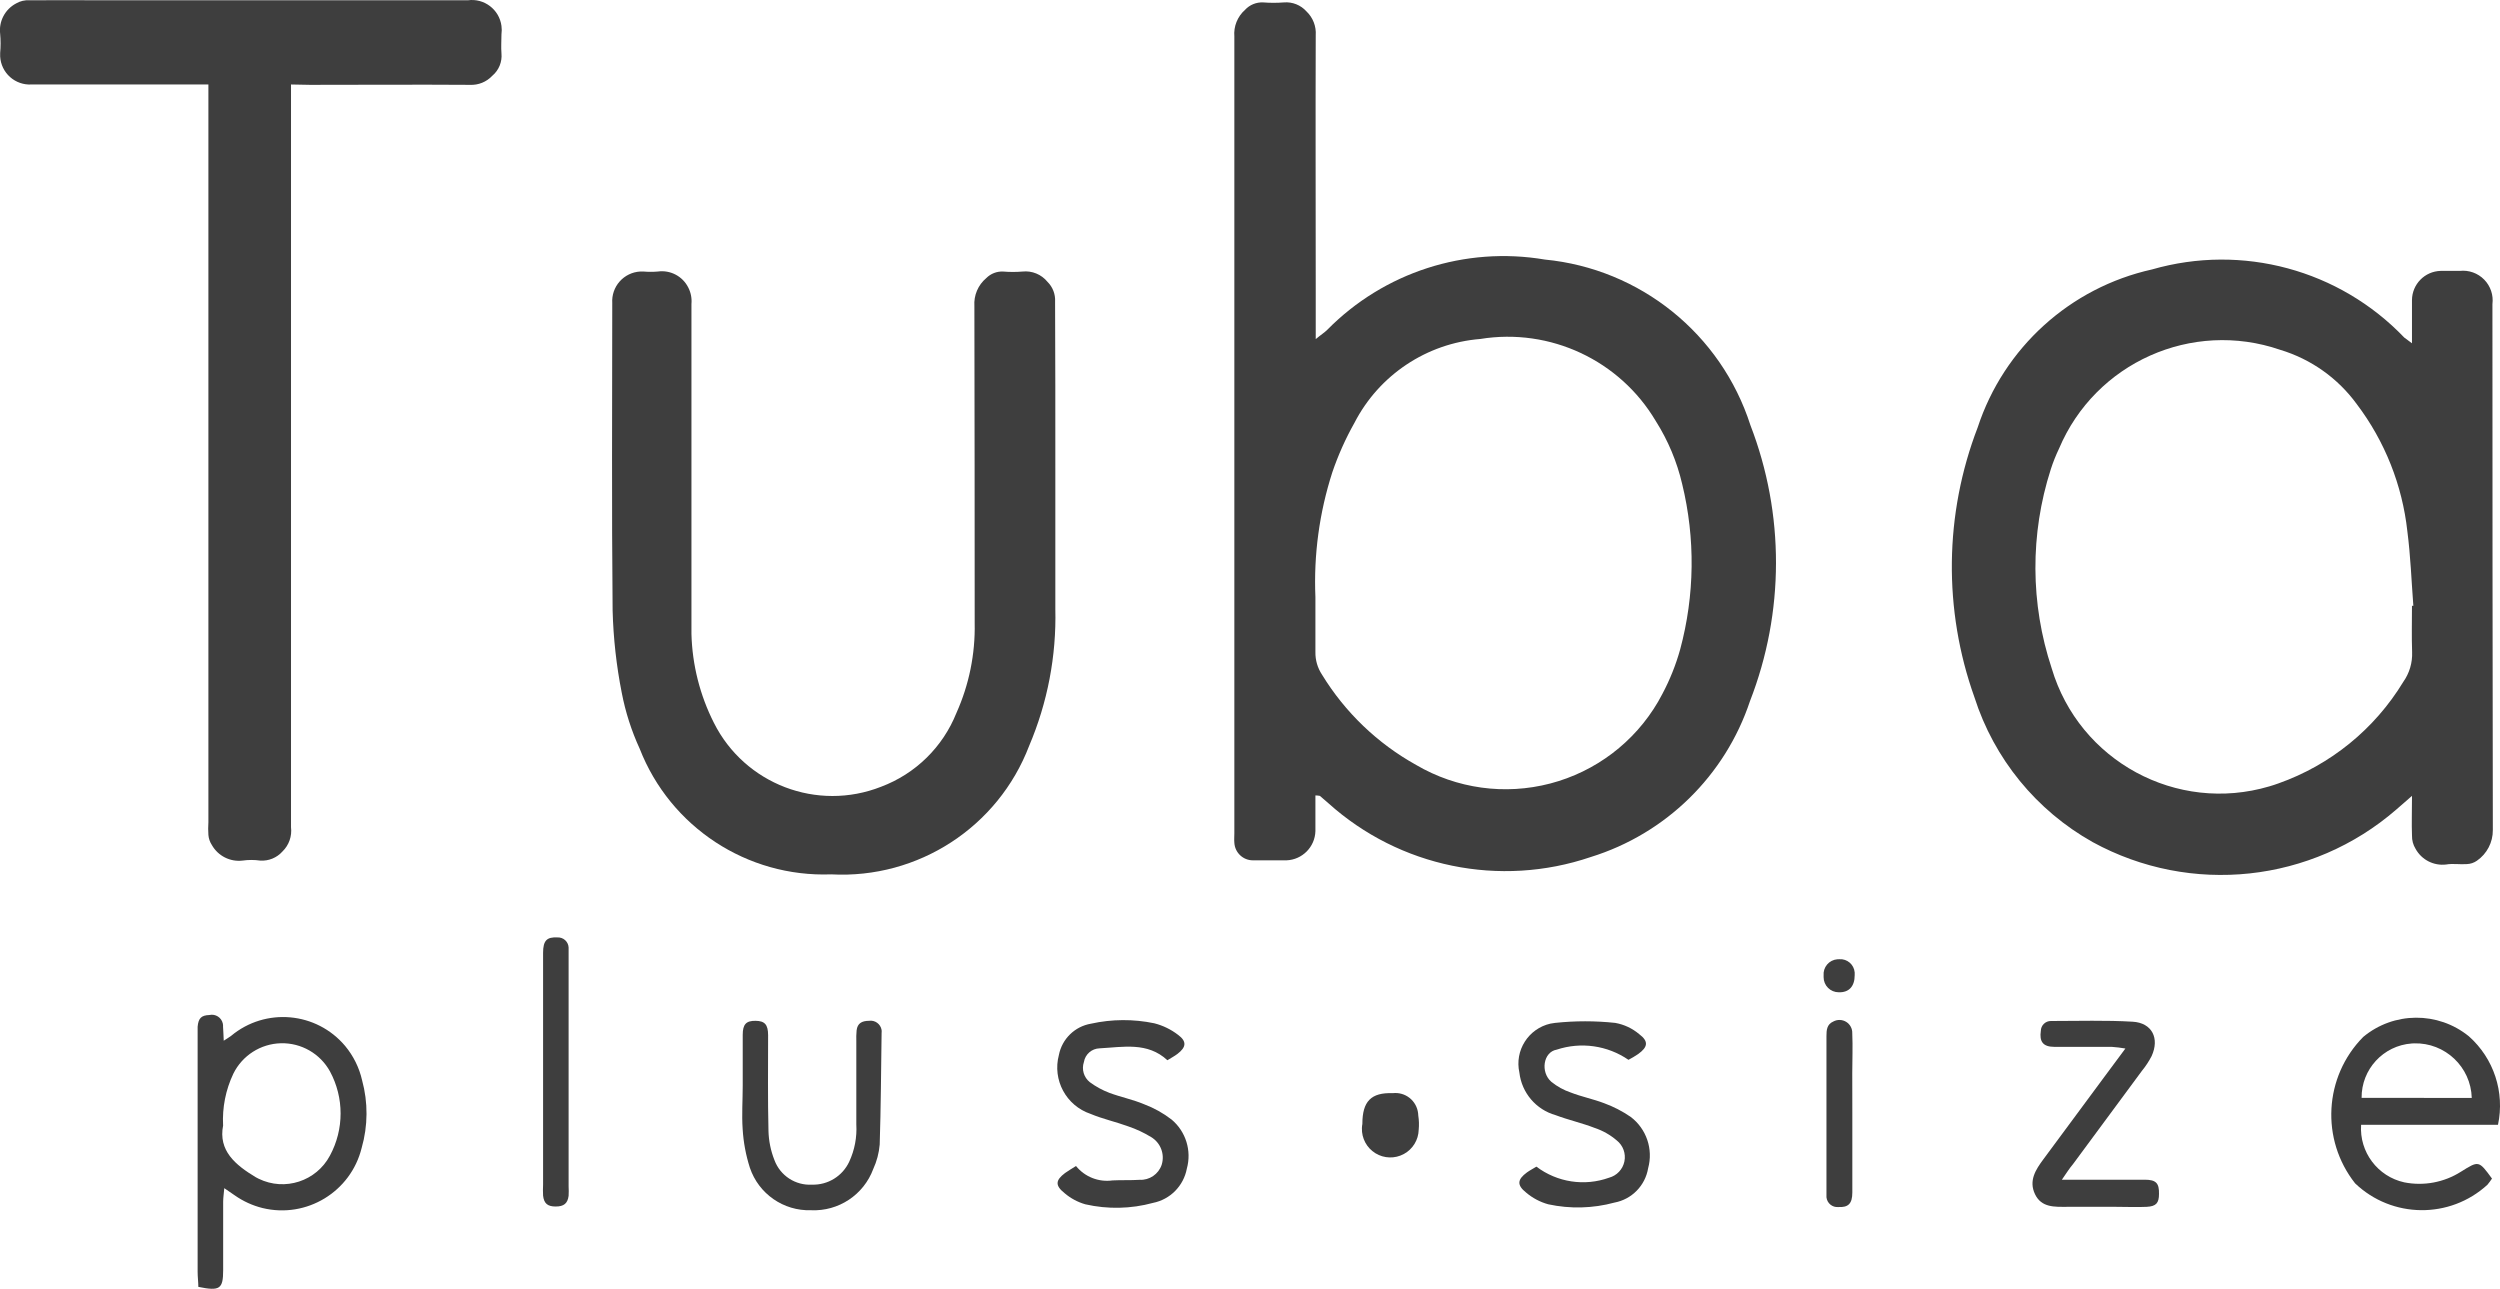
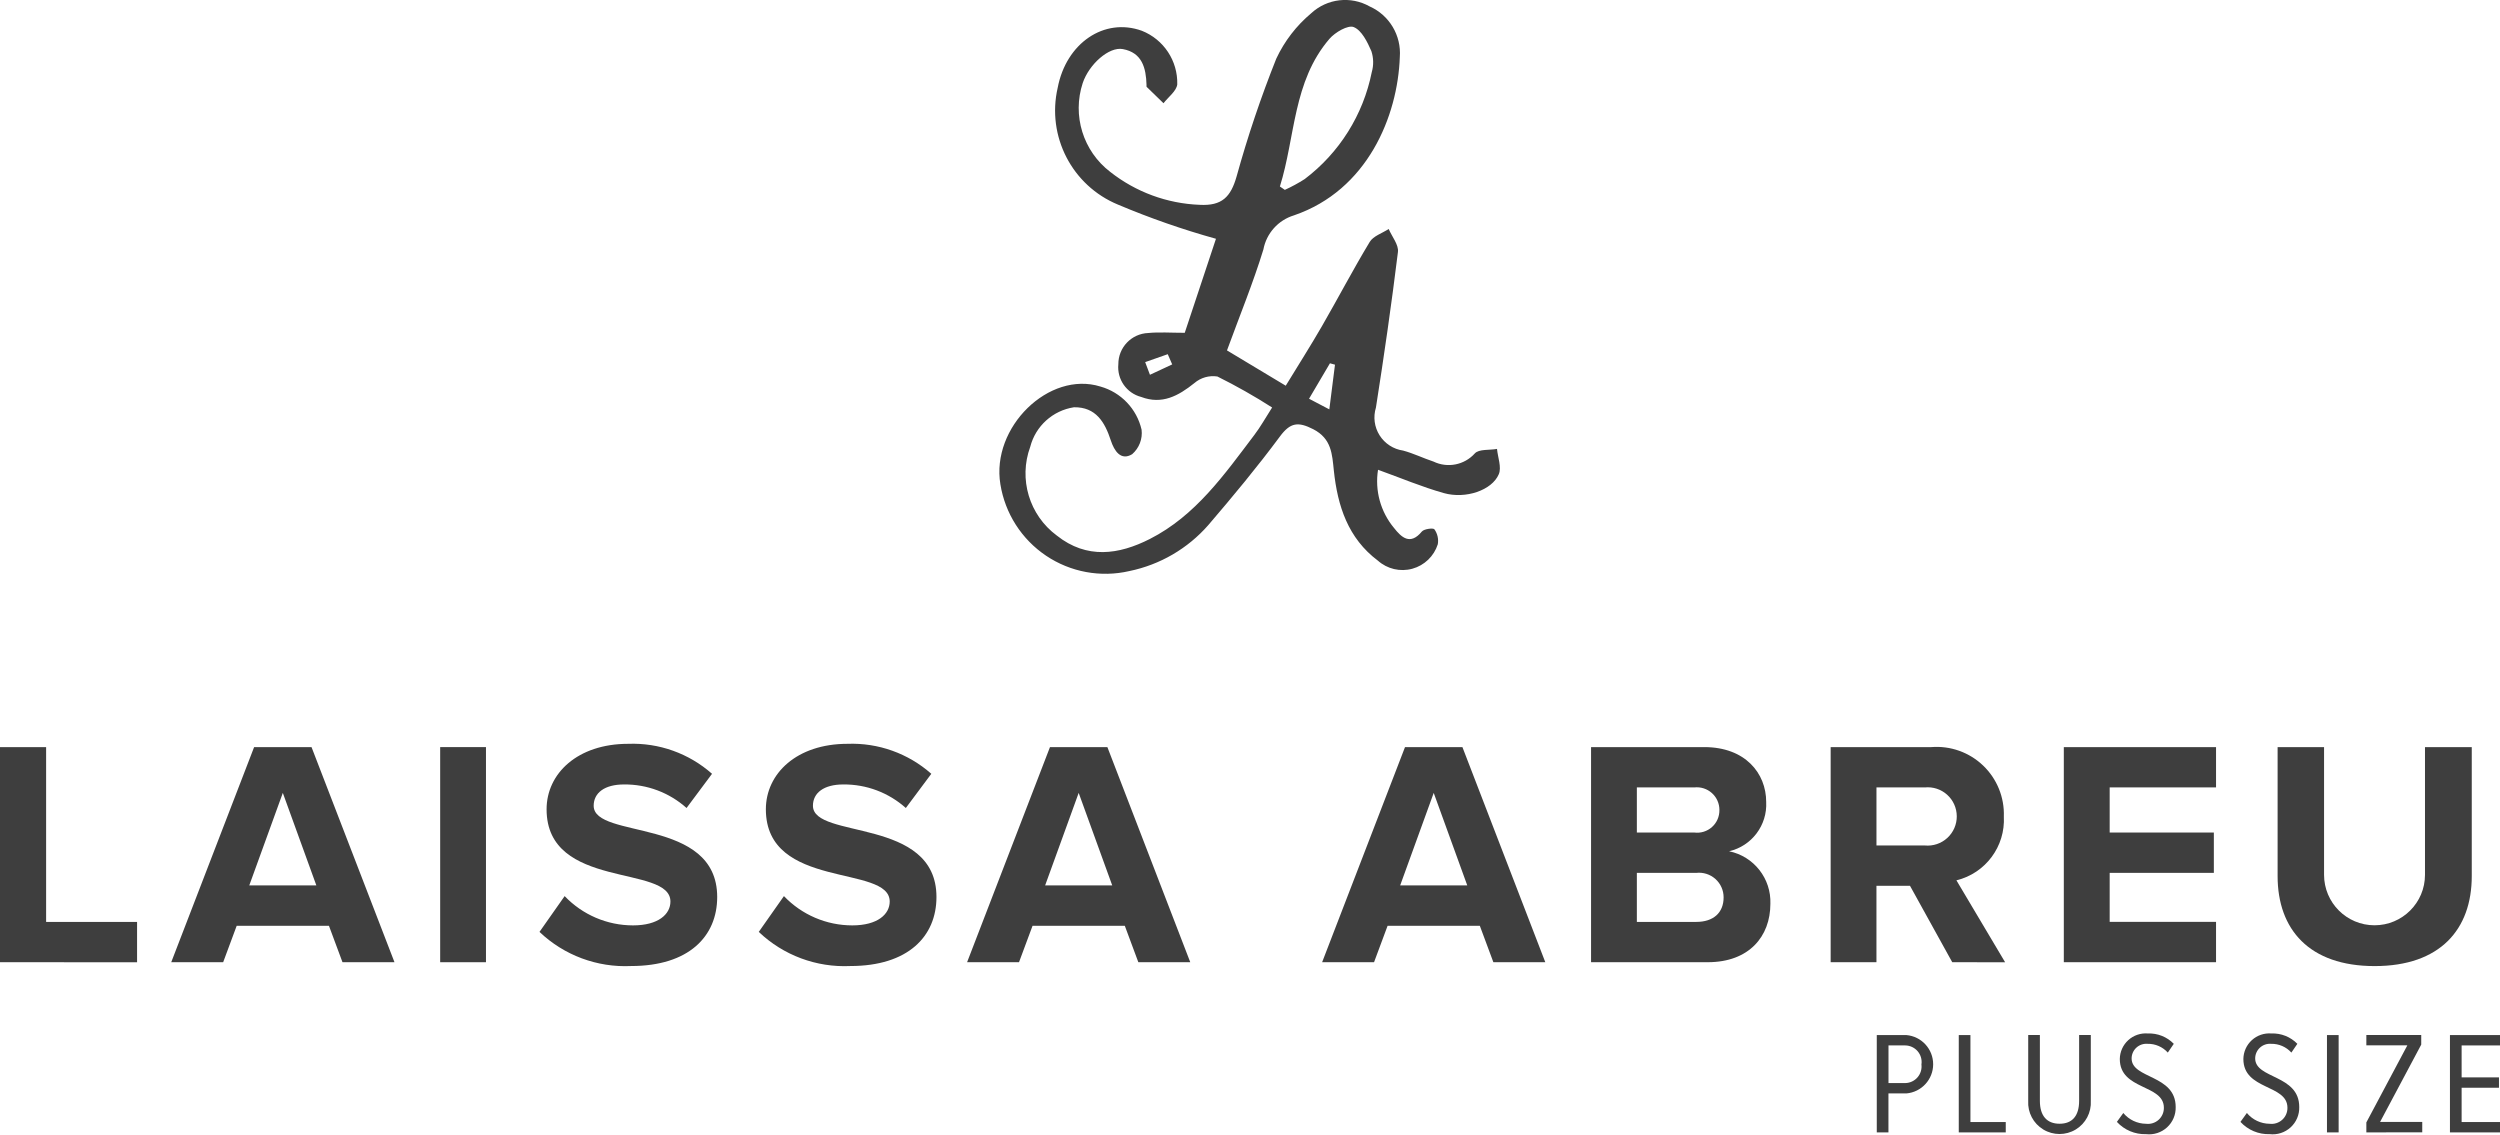
- <svg xmlns="http://www.w3.org/2000/svg" width="109.574" height="56.491" viewBox="0 0 109.574 56.491">
+ <svg xmlns="http://www.w3.org/2000/svg" width="162.18" height="73.574" viewBox="0 0 162.18 73.574">
  <defs>
    <style>.a{fill:#3e3e3e;}</style>
  </defs>
-   <g transform="translate(-2.893 -13.118)">
-     <g transform="translate(2.893 13.118)">
-       <path class="a" d="M27.292,47.919v1.565a1.319,1.319,0,0,1-1.267,1.28H24.559a.815.815,0,0,1-.82-.768c-.013-.138,0-.28,0-.421V14.654a1.4,1.4,0,0,1,.467-1.165,1.015,1.015,0,0,1,.8-.327,5.863,5.863,0,0,0,.906,0,1.193,1.193,0,0,1,.986.392,1.321,1.321,0,0,1,.408,1.051c-.013,3.733,0,7.45,0,11.175v2.139c.234-.195.387-.288.506-.408a10.844,10.844,0,0,1,9.534-3.079,10.532,10.532,0,0,1,9.012,7.26,16.735,16.735,0,0,1-.018,12.091,10.692,10.692,0,0,1-6.983,6.837,11.612,11.612,0,0,1-11.5-2.362l-.369-.319A1.024,1.024,0,0,0,27.292,47.919Zm0-8.688v2.406a1.736,1.736,0,0,0,.286.984,11.231,11.231,0,0,0,4.132,3.964,7.743,7.743,0,0,0,10.6-2.77c.067-.117.132-.236.195-.356a9.687,9.687,0,0,0,.774-1.939,14.591,14.591,0,0,0,.088-7.25,8.977,8.977,0,0,0-1.155-2.757,7.541,7.541,0,0,0-7.694-3.6A6.82,6.82,0,0,0,29,31.594a12.873,12.873,0,0,0-.966,2.16A15.673,15.673,0,0,0,27.292,39.231Z" transform="translate(30.362 -13.056)" />
-       <path class="a" d="M56.018,21.173V19.281A1.29,1.29,0,0,1,57.275,18h.836a1.3,1.3,0,0,1,1.433,1.459q0,11.521.018,23.048a1.618,1.618,0,0,1-.7,1.347A.822.822,0,0,1,58.42,44c-.3.023-.613-.034-.906.018a1.346,1.346,0,0,1-1.339-.688,1.055,1.055,0,0,1-.156-.579c-.021-.524,0-1.051,0-1.742l-.688.6a11.719,11.719,0,0,1-13.306,1.428,11.18,11.18,0,0,1-5.184-6.349,17.016,17.016,0,0,1,.143-11.829,10.422,10.422,0,0,1,7.642-6.923,11.064,11.064,0,0,1,11.053,2.985C55.738,20.963,55.816,21.018,56.018,21.173Zm0,11.507h.06c-.083-1.088-.122-2.183-.262-3.263A11.272,11.272,0,0,0,53.6,23.842a6.454,6.454,0,0,0-3.359-2.383,7.775,7.775,0,0,0-9.693,4.332,7.155,7.155,0,0,0-.361.906,14.058,14.058,0,0,0,.039,8.719,7.677,7.677,0,0,0,9.545,5.176c.13-.039.26-.08.389-.127a10.5,10.5,0,0,0,5.477-4.452,2.113,2.113,0,0,0,.387-1.306C56,34.022,56.018,33.355,56.018,32.68Z" transform="translate(49.698 -6.127)" />
-       <path class="a" d="M15.648,16.821V49.375a1.265,1.265,0,0,1-.374,1.062,1.2,1.2,0,0,1-.981.4,2.721,2.721,0,0,0-.768,0,1.36,1.36,0,0,1-1.345-.68.938.938,0,0,1-.153-.444,4,4,0,0,1,0-.558V16.821H4.276A1.3,1.3,0,0,1,2.9,15.594a1.507,1.507,0,0,1,0-.153,4.5,4.5,0,0,0,0-.836,1.329,1.329,0,0,1,.7-1.337,1.025,1.025,0,0,1,.584-.138c1.049-.01,2.1,0,3.143,0H23.4a1.308,1.308,0,0,1,1.472,1.121,1.348,1.348,0,0,1,0,.369c0,.28-.023.563,0,.838a1.14,1.14,0,0,1-.4.979,1.264,1.264,0,0,1-.986.4c-2.334-.016-4.665,0-7,0Z" transform="translate(-2.893 -13.118)" />
-       <path class="a" d="M32.655,26.356v6.149A14.427,14.427,0,0,1,31.508,38.5a8.782,8.782,0,0,1-8.675,5.635,8.664,8.664,0,0,1-8.395-5.506,10.731,10.731,0,0,1-.787-2.453,21.5,21.5,0,0,1-.4-3.6c-.044-4.493-.018-8.989-.016-13.482a1.3,1.3,0,0,1,1.223-1.381,1.407,1.407,0,0,1,.148,0,3.627,3.627,0,0,0,.628,0,1.292,1.292,0,0,1,1.332.7,1.308,1.308,0,0,1,.14.722V33.6a9.157,9.157,0,0,0,.984,3.894,5.816,5.816,0,0,0,7.33,2.8,5.719,5.719,0,0,0,3.3-3.234,9.166,9.166,0,0,0,.8-3.935q0-6.95-.013-13.9A1.468,1.468,0,0,1,29.629,18a.975.975,0,0,1,.745-.286,5.025,5.025,0,0,0,.838,0,1.241,1.241,0,0,1,1.1.452,1.13,1.13,0,0,1,.332.867C32.653,21.463,32.658,23.911,32.655,26.356Z" transform="translate(13.6 -5.812)" />
-       <path class="a" d="M7.376,31.391c.14-.091.234-.145.324-.213a3.555,3.555,0,0,1,5,.446,3.6,3.6,0,0,1,.74,1.5,5.5,5.5,0,0,1-.018,2.964,3.6,3.6,0,0,1-4.345,2.637,3.649,3.649,0,0,1-1.217-.555L7.4,37.854c-.021.247-.047.418-.049.589v3c0,.828-.143.932-1.088.737,0-.208-.031-.433-.031-.659V30.778c.034-.376.161-.5.517-.514a.492.492,0,0,1,.587.374.511.511,0,0,1,.01.14C7.361,30.96,7.363,31.144,7.376,31.391ZM7.35,35.1c-.221,1.111.537,1.737,1.433,2.276a1.137,1.137,0,0,0,.125.065,2.363,2.363,0,0,0,3.125-1.018,3.883,3.883,0,0,0,0-3.686,2.389,2.389,0,0,0-4.236.1A4.707,4.707,0,0,0,7.348,35.1Z" transform="translate(2.43 14.223)" />
-       <path class="a" d="M49.566,35h-6a2.417,2.417,0,0,0,1.892,2.523,3.4,3.4,0,0,0,2.482-.465c.784-.488.779-.5,1.363.3-.062.086-.125.184-.2.27a4.245,4.245,0,0,1-5.8-.062,4.854,4.854,0,0,1,.353-6.414,3.647,3.647,0,0,1,4.633-.031A4.056,4.056,0,0,1,49.566,35Zm-1.15-1.178a2.461,2.461,0,0,0-2.528-2.391l-.1.005a2.369,2.369,0,0,0-2.2,2.385Z" transform="translate(59.92 14.299)" />
-       <path class="a" d="M21.57,36.739a1.746,1.746,0,0,0,1.6.631c.395-.021.789,0,1.184-.026a.97.97,0,0,0,.971-.659,1.05,1.05,0,0,0-.467-1.217,4.975,4.975,0,0,0-1-.467c-.545-.2-1.119-.324-1.653-.548a2.142,2.142,0,0,1-1.386-2.578A1.729,1.729,0,0,1,22.23,30.5,6.6,6.6,0,0,1,25,30.483a2.866,2.866,0,0,1,1.046.509c.387.286.356.54-.029.833-.13.1-.273.171-.441.278-.875-.812-1.942-.576-2.972-.522a.718.718,0,0,0-.688.6.8.8,0,0,0,.262.885,3.571,3.571,0,0,0,.851.465c.5.187,1.033.293,1.524.5a4.665,4.665,0,0,1,1.207.672,2.081,2.081,0,0,1,.667,2.152,1.883,1.883,0,0,1-1.482,1.5,6.106,6.106,0,0,1-2.967.062,2.431,2.431,0,0,1-.909-.488c-.423-.337-.4-.566.021-.883C21.233,36.944,21.376,36.861,21.57,36.739Z" transform="translate(25.591 14.367)" />
-       <path class="a" d="M33.356,32.053a3.572,3.572,0,0,0-3.146-.446c-.589.1-.724.989-.231,1.412a2.768,2.768,0,0,0,.849.467c.465.182.984.286,1.459.467a5.267,5.267,0,0,1,1.165.6,2.119,2.119,0,0,1,.766,2.251,1.839,1.839,0,0,1-1.477,1.506,6.132,6.132,0,0,1-2.9.075,2.539,2.539,0,0,1-.971-.514c-.415-.33-.384-.574.036-.883.13-.093.273-.166.415-.254a3.38,3.38,0,0,0,3.185.485.933.933,0,0,0,.337-1.633,2.878,2.878,0,0,0-.958-.545c-.561-.218-1.165-.353-1.721-.563a2.2,2.2,0,0,1-1.589-1.866,1.8,1.8,0,0,1,1.365-2.147c.065-.013.132-.023.2-.031a12.415,12.415,0,0,1,2.635,0,2.237,2.237,0,0,1,1.049.491c.423.317.387.568-.047.877A4.286,4.286,0,0,1,33.356,32.053Z" transform="translate(38.019 14.399)" />
-       <path class="a" d="M15.446,33.209V30.974c0-.467.153-.618.558-.615s.553.161.555.626c0,1.4-.018,2.8.016,4.2a3.741,3.741,0,0,0,.262,1.28,1.653,1.653,0,0,0,1.646,1.075,1.741,1.741,0,0,0,1.633-1.01,3.405,3.405,0,0,0,.309-1.633V31.265a3.844,3.844,0,0,1,.013-.488c.036-.311.231-.415.537-.418a.488.488,0,0,1,.558.4v0a.633.633,0,0,1,0,.14c-.023,1.633-.031,3.265-.083,4.883a3.2,3.2,0,0,1-.283,1.072,2.773,2.773,0,0,1-2.726,1.807A2.738,2.738,0,0,1,15.76,36.8a6.9,6.9,0,0,1-.317-1.7C15.4,34.468,15.446,33.834,15.446,33.209Z" transform="translate(17.107 14.383)" />
-       <path class="a" d="M38.5,37.32h3.634c.5,0,.633.158.623.623,0,.4-.125.545-.54.566s-.885,0-1.329,0H38.723c-.535,0-1.116.042-1.4-.553s.029-1.077.371-1.537l2.658-3.593.932-1.256a5.861,5.861,0,0,0-.6-.073H38.17c-.5,0-.662-.234-.592-.7a.438.438,0,0,1,.444-.433h.021c1.189,0,2.378-.039,3.559.031.851.049,1.189.729.831,1.508a3.639,3.639,0,0,1-.421.641q-1.511,2.052-3.029,4.1C38.839,36.813,38.715,37.006,38.5,37.32Z" transform="translate(51.871 14.386)" />
-       <path class="a" d="M12.065,34.851V29.626c0-.55.171-.7.628-.677a.465.465,0,0,1,.491.441l0,.026V39.861a3.7,3.7,0,0,1,0,.415c-.044.337-.213.467-.566.467s-.514-.13-.553-.478c-.008-.164-.008-.324,0-.488Q12.064,37.325,12.065,34.851Z" transform="translate(11.738 12.138)" />
-       <path class="a" d="M34.87,34.482V37.9c0,.5-.182.662-.61.641a.48.48,0,0,1-.524-.428.316.316,0,0,1,0-.086V31.051c0-.265.016-.517.3-.641a.562.562,0,0,1,.831.517c.026.581,0,1.165,0,1.742S34.87,33.872,34.87,34.482Z" transform="translate(46.317 14.363)" />
-       <path class="a" d="M25.91,32.928c0-.992.384-1.381,1.332-1.347a1,1,0,0,1,1.111.883.673.673,0,0,1,.008.1,2.484,2.484,0,0,1,.018.62,1.245,1.245,0,1,1-2.489-.07,1.144,1.144,0,0,1,.021-.189Z" transform="translate(33.802 16.332)" />
-       <path class="a" d="M34.37,29.316a.632.632,0,0,1,.677.579.644.644,0,0,1,0,.122c0,.488-.249.763-.7.748a.661.661,0,0,1-.662-.662l0-.075a.656.656,0,0,1,.6-.709C34.313,29.316,34.342,29.316,34.37,29.316Z" transform="translate(46.243 12.726)" />
+   <g transform="translate(-17 -9.298)">
+     <g transform="translate(17 57.555)">
+       <path class="a" d="M17,162.513V148.558h2.992V159.9h5.9v2.615Z" transform="translate(-17 -148.349)" />
+       <path class="a" d="M60.027,162.513l-.879-2.364H53.164l-.878,2.364H48.917l5.377-13.955h3.724L63.4,162.513Zm-3.871-10.984-2.176,6h4.351Z" transform="translate(-37.809 -148.349)" />
+       <path class="a" d="M99.049,162.513V148.558h2.971v13.955Z" transform="translate(-70.494 -148.349)" />
+       <path class="a" d="M117.561,160.155l1.632-2.322a6.13,6.13,0,0,0,4.435,1.9c1.653,0,2.427-.732,2.427-1.548,0-2.427-8.034-.732-8.034-5.984,0-2.322,2.008-4.247,5.293-4.247a7.763,7.763,0,0,1,5.44,1.945l-1.653,2.218a6,6,0,0,0-4.059-1.527c-1.255,0-1.966.544-1.966,1.381,0,2.2,8.013.711,8.013,5.921,0,2.552-1.841,4.477-5.586,4.477A8.058,8.058,0,0,1,117.561,160.155Z" transform="translate(-82.563 -147.958)" />
+       <path class="a" d="M158.435,160.155l1.632-2.322a6.132,6.132,0,0,0,4.435,1.9c1.653,0,2.427-.732,2.427-1.548,0-2.427-8.034-.732-8.034-5.984,0-2.322,2.009-4.247,5.293-4.247a7.763,7.763,0,0,1,5.44,1.945l-1.653,2.218a6,6,0,0,0-4.059-1.527c-1.256,0-1.967.544-1.967,1.381,0,2.2,8.013.711,8.013,5.921,0,2.552-1.841,4.477-5.586,4.477A8.056,8.056,0,0,1,158.435,160.155Z" transform="translate(-109.212 -147.958)" />
+       <path class="a" d="M208.374,162.513l-.878-2.364h-5.984l-.879,2.364h-3.368l5.377-13.955h3.724l5.377,13.955Zm-3.87-10.984-2.176,6h4.352Z" transform="translate(-134.528 -148.349)" />
+       <path class="a" d="M274.553,162.513l-.879-2.364h-5.983l-.879,2.364h-3.368l5.377-13.955h3.724l5.377,13.955Zm-3.87-10.984-2.176,6h4.352Z" transform="translate(-177.675 -148.349)" />
+       <path class="a" d="M313.574,162.513V148.558h7.344c2.657,0,4.017,1.695,4.017,3.557a3.116,3.116,0,0,1-2.406,3.2,3.355,3.355,0,0,1,2.678,3.41c0,2.113-1.381,3.787-4.059,3.787Zm8.327-9.875a1.467,1.467,0,0,0-1.632-1.464h-3.724V154.1h3.724A1.445,1.445,0,0,0,321.9,152.638Zm.272,5.67a1.594,1.594,0,0,0-1.778-1.59h-3.85v3.18h3.85C321.5,159.9,322.173,159.312,322.173,158.308Z" transform="translate(-210.359 -148.349)" />
+       <path class="a" d="M366.122,162.513l-2.741-4.958h-2.176v4.958h-2.971V148.558h6.528a4.363,4.363,0,0,1,4.707,4.5,4.037,4.037,0,0,1-3.076,4.143l3.159,5.314Zm.293-9.477a1.884,1.884,0,0,0-2.071-1.862h-3.138v3.766h3.138A1.893,1.893,0,0,0,366.416,153.035Z" transform="translate(-239.476 -148.349)" />
+       <path class="a" d="M401.694,162.513V148.558h9.875v2.615h-6.9V154.1h6.758v2.615h-6.758v3.18h6.9v2.615Z" transform="translate(-267.81 -148.349)" />
+       <path class="a" d="M441.545,156.927v-8.369h3.013v8.285a3.274,3.274,0,1,0,6.548,0v-8.285h3.034v8.369c0,3.452-2.05,5.837-6.3,5.837S441.545,160.379,441.545,156.927Z" transform="translate(-293.792 -148.349)" />
    </g>
+     <g transform="translate(138.75 76.341)">
+       <path class="a" d="M366.83,208.548v-6.314h1.921a1.9,1.9,0,0,1,0,3.786h-1.164v2.528Zm2.9-4.421a1.076,1.076,0,0,0-1.051-1.221h-1.089v2.442h1.089A1.076,1.076,0,0,0,369.726,204.127Z" transform="translate(-366.83 -202.13)" />
+       <path class="a" d="M382.112,208.548v-6.314h.757v5.642h2.291v.672Z" transform="translate(-376.793 -202.13)" />
+       <path class="a" d="M395.057,206.5v-4.269h.757V206.5c0,.985.464,1.486,1.278,1.486s1.268-.5,1.268-1.486v-4.269h.758V206.5a2.034,2.034,0,1,1-4.061,0Z" transform="translate(-385.233 -202.13)" />
+       <path class="a" d="M411.589,207.671l.416-.577a1.94,1.94,0,0,0,1.477.7,1.032,1.032,0,0,0,1.155-1.041c0-1.533-2.859-1.127-2.859-3.162a1.683,1.683,0,0,1,1.817-1.656,2.229,2.229,0,0,1,1.685.672l-.388.568a1.722,1.722,0,0,0-1.316-.568.954.954,0,0,0-1.032.947c0,1.335,2.859,1.041,2.859,3.152a1.725,1.725,0,0,1-1.921,1.761A2.463,2.463,0,0,1,411.589,207.671Z" transform="translate(-396.012 -201.935)" />
+       <path class="a" d="M434.621,207.671l.416-.577a1.94,1.94,0,0,0,1.477.7,1.031,1.031,0,0,0,1.155-1.041c0-1.533-2.859-1.127-2.859-3.162a1.683,1.683,0,0,1,1.817-1.656,2.229,2.229,0,0,1,1.685.672l-.388.568a1.722,1.722,0,0,0-1.316-.568.954.954,0,0,0-1.032.947c0,1.335,2.859,1.041,2.859,3.152a1.725,1.725,0,0,1-1.921,1.761A2.463,2.463,0,0,1,434.621,207.671Z" transform="translate(-411.028 -201.935)" />
+       <path class="a" d="M450.747,208.548v-6.314h.757v6.314Z" transform="translate(-421.542 -202.13)" />
+       <path class="a" d="M458.088,208.548V207.9l2.66-5h-2.66v-.672h3.56v.625l-2.67,5.017h2.736v.672Z" transform="translate(-426.328 -202.13)" />
+       <path class="a" d="M473.671,208.548v-6.314h3.247v.672h-2.49v2.073h2.423v.672h-2.423v2.225h2.49v.672Z" transform="translate(-436.488 -202.13)" />
+     </g>
+     <path class="a" d="M220.989,35.733a37.646,37.646,0,0,0-3.551-2.011,1.858,1.858,0,0,0-1.492.427c-1.042.834-2.1,1.412-3.452.9a1.993,1.993,0,0,1-1.481-2.12,2.018,2.018,0,0,1,1.938-2.028c.728-.071,1.469-.013,2.37-.013l2.025-6.1a52.666,52.666,0,0,1-6.358-2.217,6.6,6.6,0,0,1-3.91-7.578c.552-2.9,3.02-4.577,5.457-3.7a3.639,3.639,0,0,1,2.3,3.483c-.056.437-.582.815-.892,1.219-.364-.351-.728-.7-1.088-1.056-.025-.025-.013-.09-.014-.136-.032-1.095-.283-2.089-1.538-2.321-.9-.167-2.186.982-2.6,2.2a5.209,5.209,0,0,0,1.782,5.765,9.993,9.993,0,0,0,5.8,2.138c1.454.081,2.021-.514,2.4-1.842A73.59,73.59,0,0,1,221.26,13.1a8.591,8.591,0,0,1,2.265-2.943,3.238,3.238,0,0,1,3.791-.442,3.322,3.322,0,0,1,1.957,3.284c-.137,3.846-2.1,8.64-6.868,10.27a2.867,2.867,0,0,0-1.982,2.212c-.663,2.161-1.524,4.261-2.362,6.549l3.812,2.29c.821-1.346,1.612-2.587,2.347-3.861,1.047-1.815,2.019-3.674,3.1-5.466.234-.387.812-.565,1.231-.84.213.5.658,1.026.6,1.492-.414,3.372-.9,6.736-1.428,10.094a2.169,2.169,0,0,0,1.764,2.789c.672.181,1.307.494,1.97.713a2.275,2.275,0,0,0,2.682-.53c.269-.291.948-.2,1.439-.291.052.553.307,1.191.116,1.641-.441,1.042-2.148,1.626-3.57,1.224s-2.787-.98-4.264-1.512a4.732,4.732,0,0,0,1.037,3.775c.474.6,1.045,1.155,1.806.231.142-.172.745-.244.814-.143a1.289,1.289,0,0,1,.22.968,2.4,2.4,0,0,1-3.886,1.065c-1.941-1.455-2.616-3.552-2.858-5.843-.113-1.065-.141-2.068-1.335-2.684-.978-.5-1.486-.443-2.163.471-1.467,1.98-3.046,3.88-4.65,5.753a9.3,9.3,0,0,1-5.112,2.977,6.9,6.9,0,0,1-8.372-5.628c-.615-3.7,3.156-7.382,6.491-6.341a3.794,3.794,0,0,1,2.669,2.8,1.817,1.817,0,0,1-.612,1.589c-.735.446-1.162-.216-1.384-.894-.386-1.179-.964-2.172-2.389-2.151a3.474,3.474,0,0,0-2.839,2.566,5.014,5.014,0,0,0,1.724,5.756c1.945,1.544,4.024,1.245,6.038.221,2.967-1.509,4.832-4.177,6.773-6.742C220.229,37,220.543,36.43,220.989,35.733Zm.5-14.34.324.223a10.482,10.482,0,0,0,1.288-.7,11.528,11.528,0,0,0,4.352-6.937,2.314,2.314,0,0,0-.026-1.366c-.26-.595-.626-1.346-1.142-1.557-.371-.152-1.211.336-1.579.764C222.33,14.591,222.5,18.177,221.494,21.393ZM224.7,35.855l.367-2.9-.327-.09-1.356,2.3Zm-10.193-2.917-.289-.663-1.464.514.309.822Z" transform="translate(-121.464)" />
  </g>
</svg>
